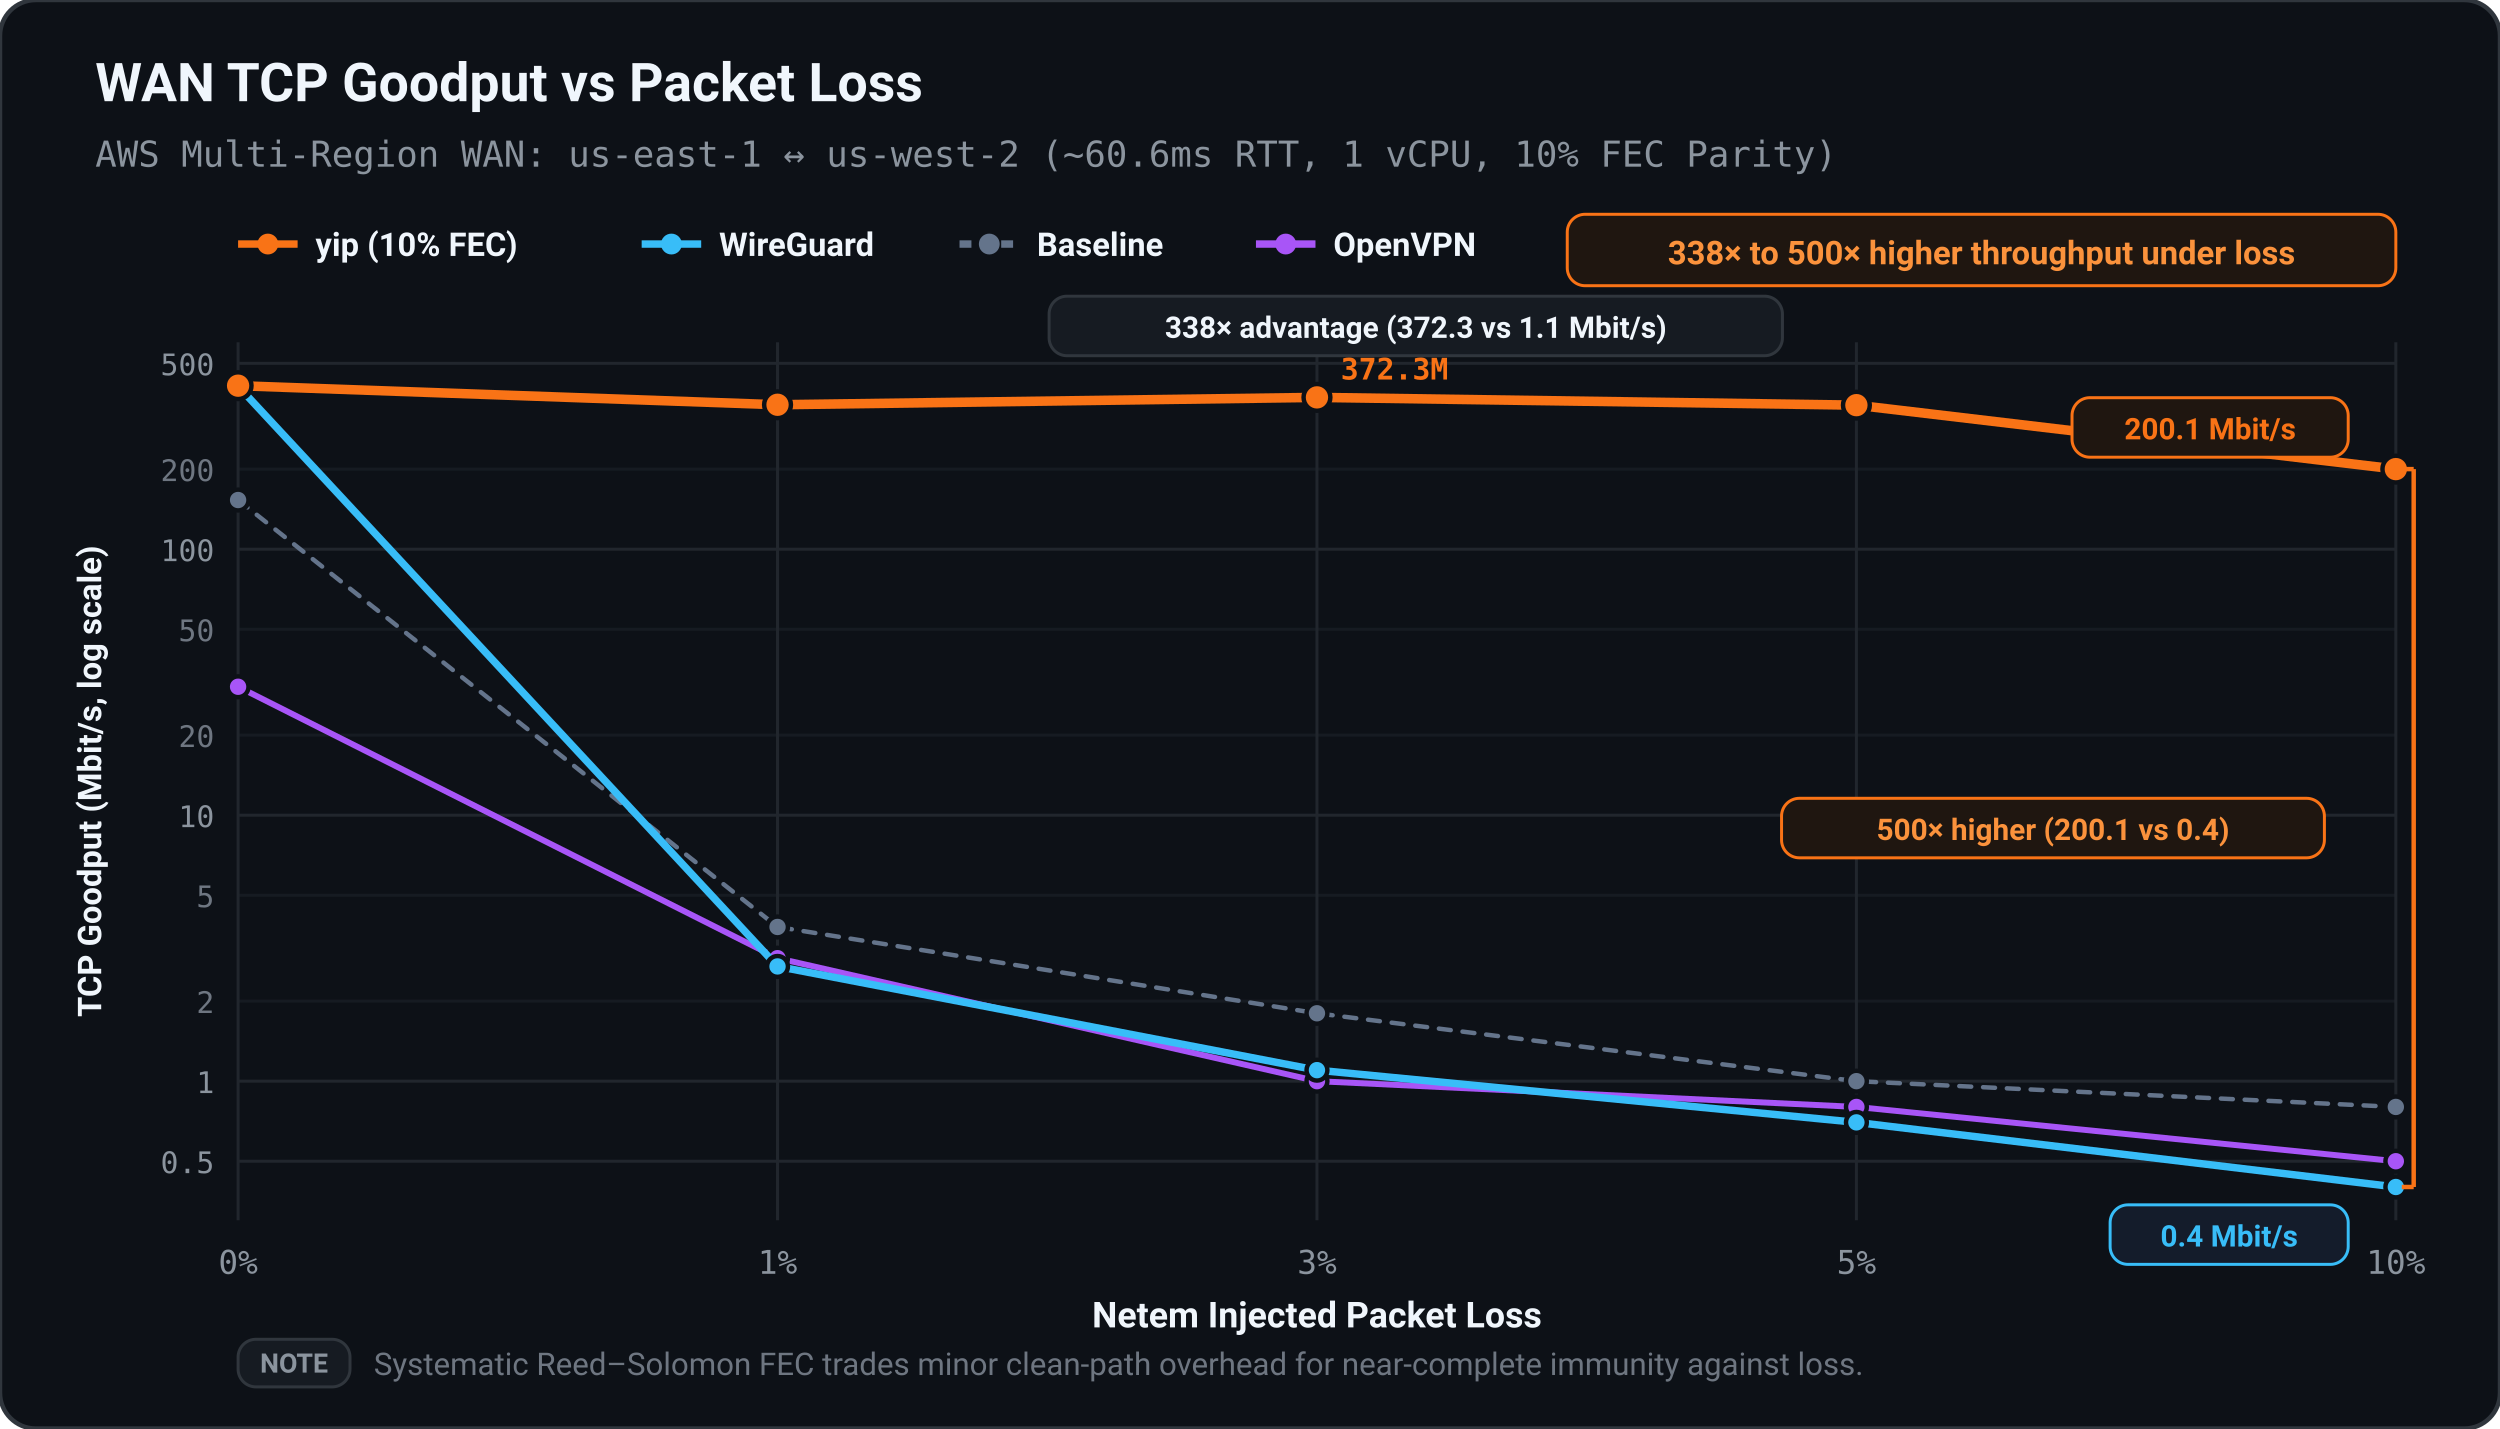
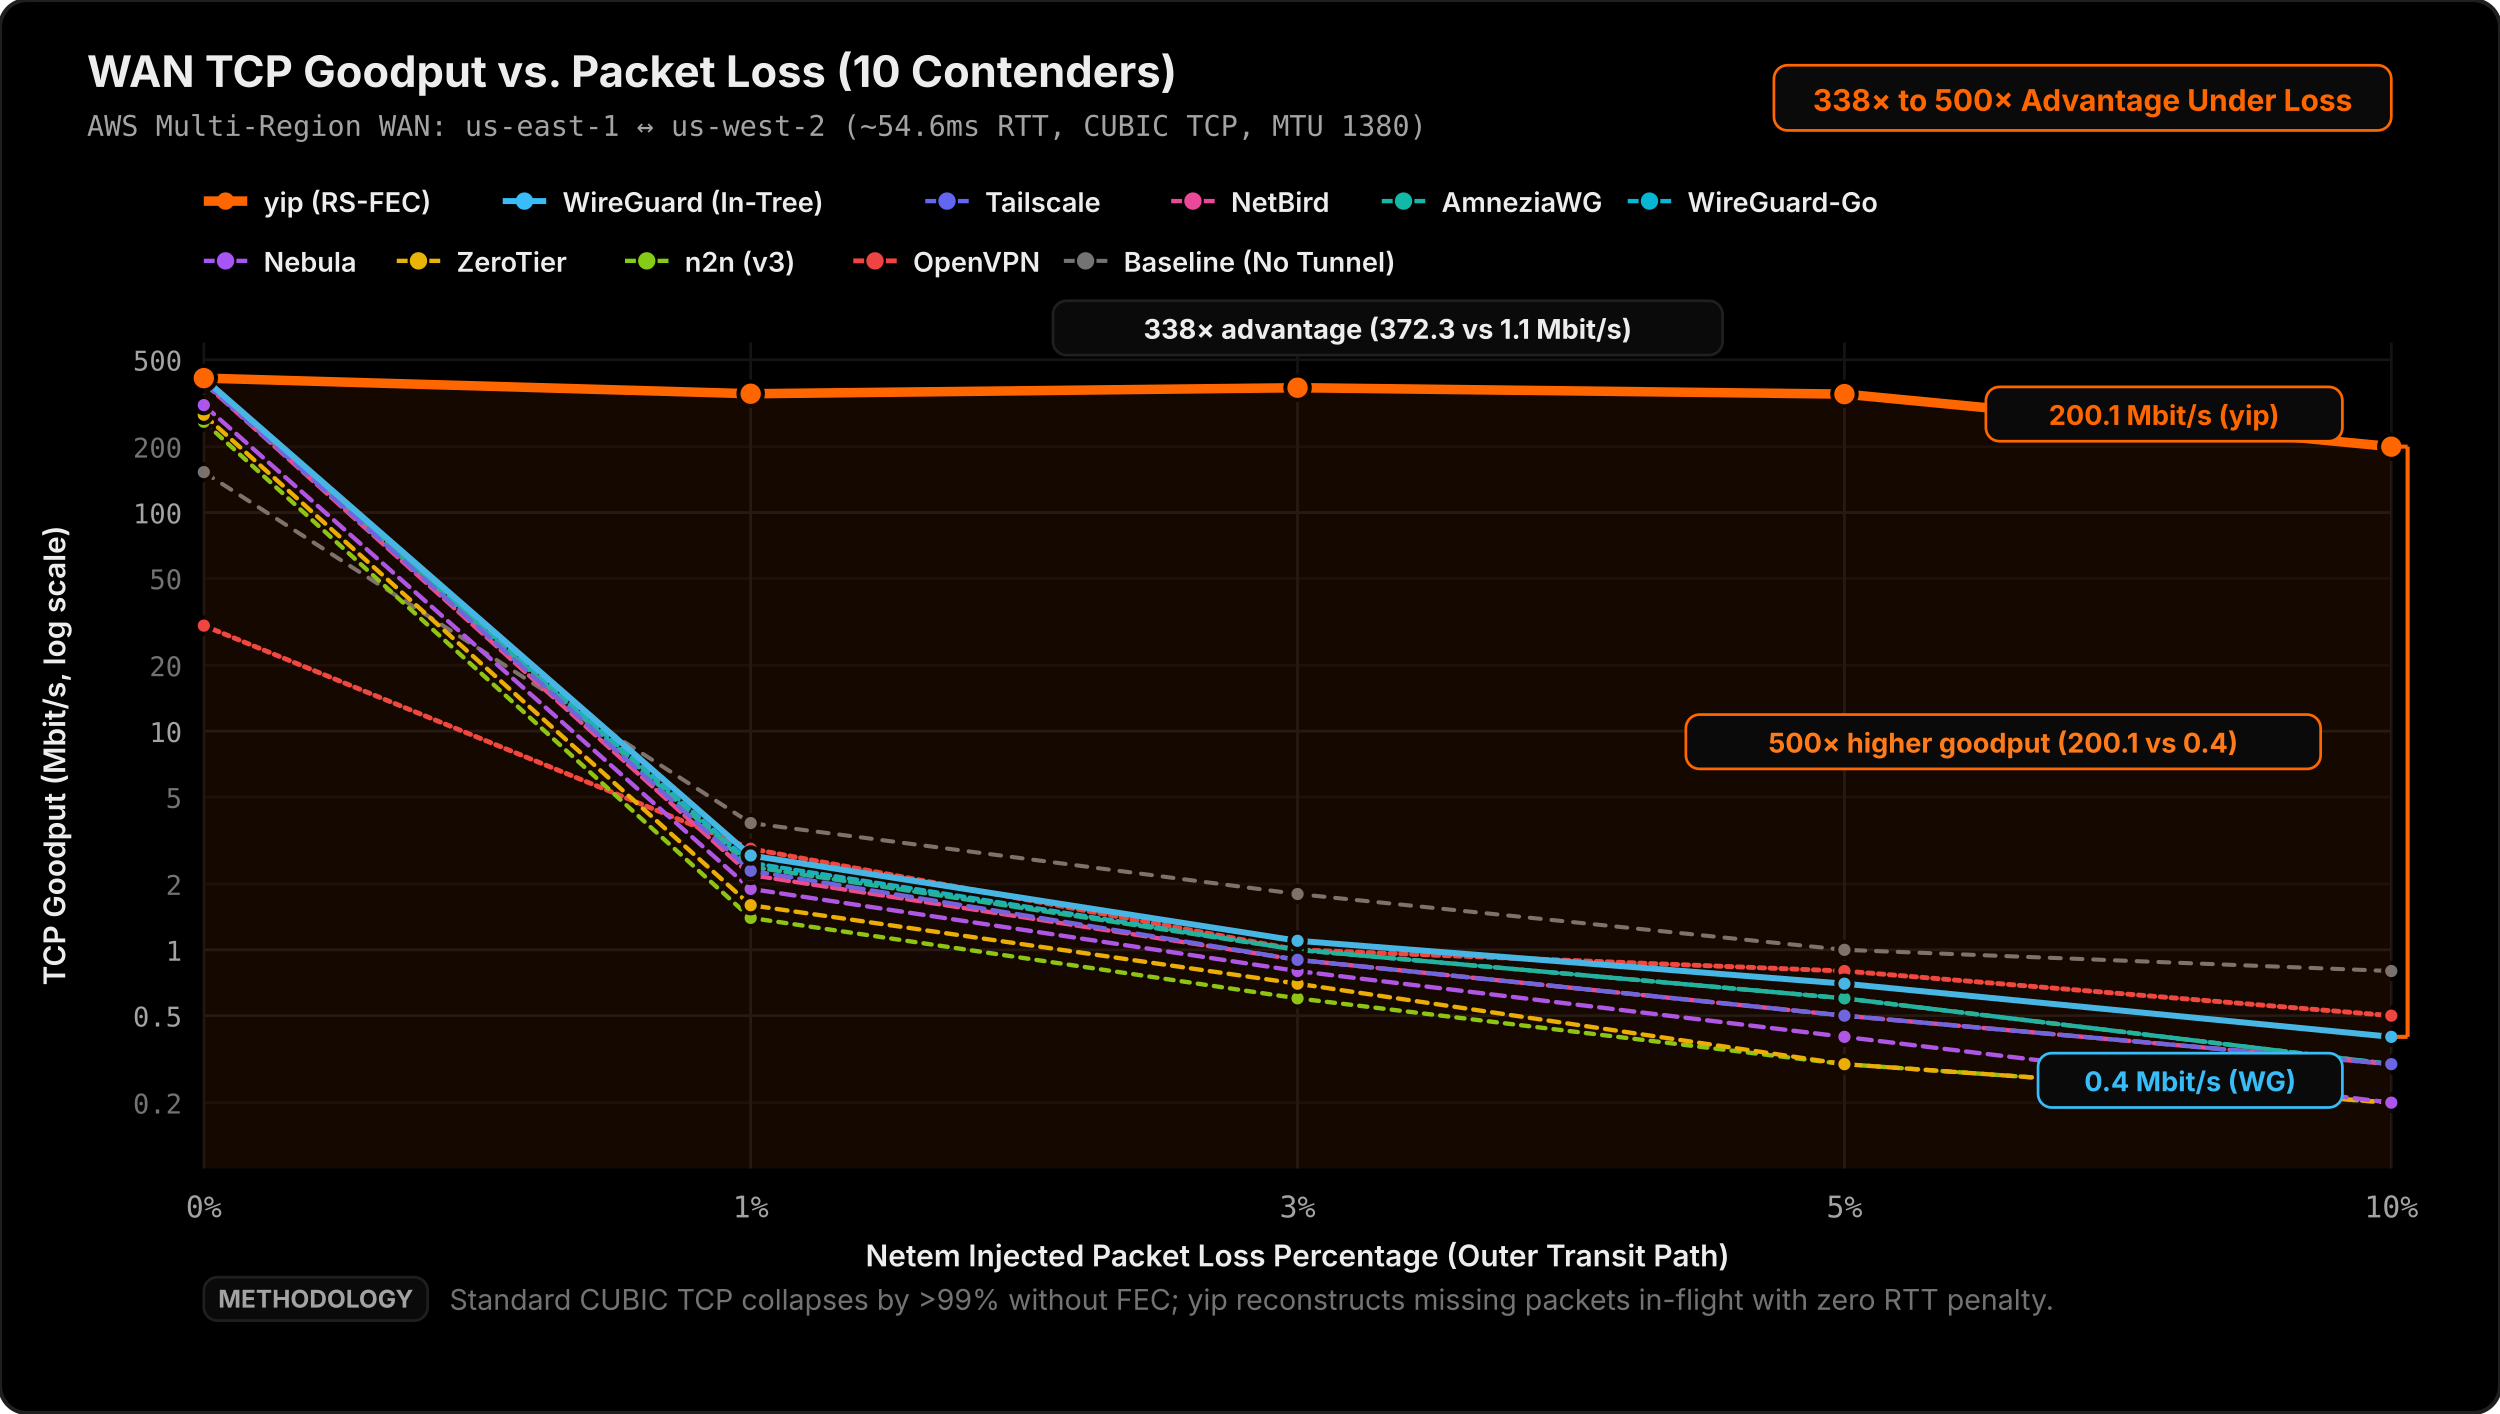
- <svg xmlns="http://www.w3.org/2000/svg" viewBox="0 0 840 480" width="100%" height="100%">
+ <svg xmlns="http://www.w3.org/2000/svg" viewBox="0 0 920 520" width="100%" height="100%">
  <defs>
    <style>
      text { text-rendering: geometricPrecision; }
    </style>
  </defs>
-   <rect width="100%" height="100%" rx="12" fill="#0d1117" stroke="#30363d" stroke-width="1.5" />
-   <text x="32.00" y="34.00" fill="#f0f6fc" font-size="18" font-family="ui-sans-serif, -apple-system, BlinkMacSystemFont, 'Segoe UI', Roboto, sans-serif" font-weight="bold" text-anchor="start">WAN TCP Goodput vs Packet Loss</text>
-   <text x="32.00" y="56.00" fill="#8b949e" font-size="12" font-family="ui-monospace, SFMono-Regular, Menlo, monospace" font-weight="normal" text-anchor="start">AWS Multi-Region WAN: us-east-1 ↔ us-west-2 (~60.6ms RTT, 1 vCPU, 10% FEC Parity)</text>
-   <line x1="80.00" y1="82.00" x2="100.00" y2="82.00" stroke="#f97316" stroke-width="2.50" />
-   <circle cx="90.00" cy="82.00" r="3.50" fill="#f97316" />
-   <text x="106.00" y="86.00" fill="#f0f6fc" font-size="11" font-family="ui-sans-serif, -apple-system, BlinkMacSystemFont, 'Segoe UI', Roboto, sans-serif" font-weight="600" text-anchor="start">yip (10% FEC)</text>
-   <line x1="215.60" y1="82.00" x2="235.60" y2="82.00" stroke="#38bdf8" stroke-width="2.50" />
-   <circle cx="225.60" cy="82.00" r="3.50" fill="#38bdf8" />
-   <text x="241.60" y="86.00" fill="#f0f6fc" font-size="11" font-family="ui-sans-serif, -apple-system, BlinkMacSystemFont, 'Segoe UI', Roboto, sans-serif" font-weight="600" text-anchor="start">WireGuard</text>
-   <line x1="322.40" y1="82.00" x2="342.40" y2="82.00" stroke="#64748b" stroke-width="2.50" stroke-dasharray="4,3" />
-   <circle cx="332.40" cy="82.00" r="3.50" fill="#64748b" />
-   <text x="348.40" y="86.00" fill="#f0f6fc" font-size="11" font-family="ui-sans-serif, -apple-system, BlinkMacSystemFont, 'Segoe UI', Roboto, sans-serif" font-weight="600" text-anchor="start">Baseline</text>
-   <line x1="422.00" y1="82.00" x2="442.00" y2="82.00" stroke="#a855f7" stroke-width="2.50" />
-   <circle cx="432.00" cy="82.00" r="3.50" fill="#a855f7" />
-   <text x="448.00" y="86.00" fill="#f0f6fc" font-size="11" font-family="ui-sans-serif, -apple-system, BlinkMacSystemFont, 'Segoe UI', Roboto, sans-serif" font-weight="600" text-anchor="start">OpenVPN</text>
-   <rect x="526.60" y="72.00" width="278.40" height="24.00" fill="#1f1610" rx="6.00" stroke="#f97316" stroke-width="1.00" />
-   <text x="665.80" y="88.80" fill="#fb923c" font-size="11" font-family="ui-sans-serif, -apple-system, BlinkMacSystemFont, 'Segoe UI', Roboto, sans-serif" font-weight="bold" text-anchor="middle">338× to 500× higher throughput under loss</text>
-   <line x1="80.00" y1="390.17" x2="805.00" y2="390.17" stroke="#21262d" stroke-width="1.00" />
-   <text x="72.00" y="394.17" fill="#8b949e" font-size="10" font-family="ui-monospace, SFMono-Regular, Menlo, monospace" font-weight="normal" text-anchor="end">0.5</text>
-   <line x1="80.00" y1="363.27" x2="805.00" y2="363.27" stroke="#21262d" stroke-width="1.00" />
-   <text x="72.00" y="367.27" fill="#8b949e" font-size="10" font-family="ui-monospace, SFMono-Regular, Menlo, monospace" font-weight="normal" text-anchor="end">1</text>
-   <line x1="80.00" y1="336.37" x2="805.00" y2="336.37" stroke="#161b22" stroke-width="1.00" />
-   <text x="72.00" y="340.37" fill="#6e7681" font-size="10" font-family="ui-monospace, SFMono-Regular, Menlo, monospace" font-weight="normal" text-anchor="end">2</text>
-   <line x1="80.00" y1="300.81" x2="805.00" y2="300.81" stroke="#161b22" stroke-width="1.00" />
-   <text x="72.00" y="304.81" fill="#6e7681" font-size="10" font-family="ui-monospace, SFMono-Regular, Menlo, monospace" font-weight="normal" text-anchor="end">5</text>
-   <line x1="80.00" y1="273.91" x2="805.00" y2="273.91" stroke="#21262d" stroke-width="1.00" />
-   <text x="72.00" y="277.91" fill="#8b949e" font-size="10" font-family="ui-monospace, SFMono-Regular, Menlo, monospace" font-weight="normal" text-anchor="end">10</text>
-   <line x1="80.00" y1="247.00" x2="805.00" y2="247.00" stroke="#161b22" stroke-width="1.00" />
-   <text x="72.00" y="251.00" fill="#6e7681" font-size="10" font-family="ui-monospace, SFMono-Regular, Menlo, monospace" font-weight="normal" text-anchor="end">20</text>
-   <line x1="80.00" y1="211.44" x2="805.00" y2="211.44" stroke="#161b22" stroke-width="1.00" />
-   <text x="72.00" y="215.44" fill="#6e7681" font-size="10" font-family="ui-monospace, SFMono-Regular, Menlo, monospace" font-weight="normal" text-anchor="end">50</text>
-   <line x1="80.00" y1="184.54" x2="805.00" y2="184.54" stroke="#21262d" stroke-width="1.00" />
-   <text x="72.00" y="188.54" fill="#8b949e" font-size="10" font-family="ui-monospace, SFMono-Regular, Menlo, monospace" font-weight="normal" text-anchor="end">100</text>
-   <line x1="80.00" y1="157.64" x2="805.00" y2="157.64" stroke="#161b22" stroke-width="1.00" />
-   <text x="72.00" y="161.64" fill="#6e7681" font-size="10" font-family="ui-monospace, SFMono-Regular, Menlo, monospace" font-weight="normal" text-anchor="end">200</text>
-   <line x1="80.00" y1="122.08" x2="805.00" y2="122.08" stroke="#21262d" stroke-width="1.00" />
-   <text x="72.00" y="126.08" fill="#8b949e" font-size="10" font-family="ui-monospace, SFMono-Regular, Menlo, monospace" font-weight="normal" text-anchor="end">500</text>
-   <line x1="80.00" y1="115.00" x2="80.00" y2="410.00" stroke="#21262d" stroke-width="1.00" />
-   <text x="80.00" y="428.00" fill="#8b949e" font-size="11" font-family="ui-monospace, SFMono-Regular, Menlo, monospace" font-weight="normal" text-anchor="middle">0%</text>
-   <line x1="261.25" y1="115.00" x2="261.25" y2="410.00" stroke="#21262d" stroke-width="1.00" />
-   <text x="261.25" y="428.00" fill="#8b949e" font-size="11" font-family="ui-monospace, SFMono-Regular, Menlo, monospace" font-weight="normal" text-anchor="middle">1%</text>
-   <line x1="442.50" y1="115.00" x2="442.50" y2="410.00" stroke="#21262d" stroke-width="1.00" />
-   <text x="442.50" y="428.00" fill="#8b949e" font-size="11" font-family="ui-monospace, SFMono-Regular, Menlo, monospace" font-weight="normal" text-anchor="middle">3%</text>
-   <line x1="623.75" y1="115.00" x2="623.75" y2="410.00" stroke="#21262d" stroke-width="1.00" />
-   <text x="623.75" y="428.00" fill="#8b949e" font-size="11" font-family="ui-monospace, SFMono-Regular, Menlo, monospace" font-weight="normal" text-anchor="middle">5%</text>
-   <line x1="805.00" y1="115.00" x2="805.00" y2="410.00" stroke="#21262d" stroke-width="1.00" />
-   <text x="805.00" y="428.00" fill="#8b949e" font-size="11" font-family="ui-monospace, SFMono-Regular, Menlo, monospace" font-weight="normal" text-anchor="middle">10%</text>
-   <text x="442.50" y="446.00" fill="#f0f6fc" font-size="12" font-family="ui-sans-serif, -apple-system, BlinkMacSystemFont, 'Segoe UI', Roboto, sans-serif" font-weight="600" text-anchor="middle">Netem Injected Packet Loss</text>
-   <text x="34.00" y="262.50" fill="#f0f6fc" font-size="11" font-family="ui-sans-serif, -apple-system, BlinkMacSystemFont, 'Segoe UI', Roboto, sans-serif" font-weight="600" text-anchor="middle" transform="rotate(-90 34.00 262.50)">TCP Goodput (Mbit/s, log scale)</text>
-   <polyline points="80.00,168.01 261.25,311.46 442.50,340.46 623.75,363.27 805.00,371.93" fill="none" stroke="#64748b" stroke-width="1.50" stroke-linecap="round" stroke-linejoin="round" stroke-dasharray="4,4" />
-   <circle cx="80.00" cy="168.01" r="3.50" fill="#64748b" stroke="#0d1117" stroke-width="1.50" />
-   <circle cx="261.25" cy="311.46" r="3.50" fill="#64748b" stroke="#0d1117" stroke-width="1.50" />
-   <circle cx="442.50" cy="340.46" r="3.50" fill="#64748b" stroke="#0d1117" stroke-width="1.50" />
-   <circle cx="623.75" cy="363.27" r="3.50" fill="#64748b" stroke="#0d1117" stroke-width="1.50" />
-   <circle cx="805.00" cy="371.93" r="3.50" fill="#64748b" stroke="#0d1117" stroke-width="1.50" />
-   <polyline points="80.00,230.75 261.25,321.95 442.50,363.27 623.75,371.93 805.00,390.17" fill="none" stroke="#a855f7" stroke-width="2.00" stroke-linecap="round" stroke-linejoin="round" />
-   <circle cx="80.00" cy="230.75" r="3.50" fill="#a855f7" stroke="#0d1117" stroke-width="1.50" />
-   <circle cx="261.25" cy="321.95" r="3.50" fill="#a855f7" stroke="#0d1117" stroke-width="1.50" />
-   <circle cx="442.50" cy="363.27" r="3.50" fill="#a855f7" stroke="#0d1117" stroke-width="1.50" />
-   <circle cx="623.75" cy="371.93" r="3.50" fill="#a855f7" stroke="#0d1117" stroke-width="1.50" />
-   <circle cx="805.00" cy="390.17" r="3.50" fill="#a855f7" stroke="#0d1117" stroke-width="1.50" />
-   <polyline points="80.00,129.73 261.25,324.72 442.50,359.57 623.75,377.12 805.00,398.83" fill="none" stroke="#38bdf8" stroke-width="2.50" stroke-linecap="round" stroke-linejoin="round" />
-   <circle cx="80.00" cy="129.73" r="3.50" fill="#38bdf8" stroke="#0d1117" stroke-width="1.50" />
-   <circle cx="261.25" cy="324.72" r="3.50" fill="#38bdf8" stroke="#0d1117" stroke-width="1.50" />
-   <circle cx="442.50" cy="359.57" r="3.50" fill="#38bdf8" stroke="#0d1117" stroke-width="1.50" />
-   <circle cx="623.75" cy="377.12" r="3.50" fill="#38bdf8" stroke="#0d1117" stroke-width="1.50" />
-   <circle cx="805.00" cy="398.83" r="3.50" fill="#38bdf8" stroke="#0d1117" stroke-width="1.50" />
-   <polyline points="80.00,129.59 261.25,136.00 442.50,133.52 623.75,136.13 805.00,157.62" fill="none" stroke="#f97316" stroke-width="3.20" stroke-linecap="round" stroke-linejoin="round" />
-   <circle cx="80.00" cy="129.59" r="4.50" fill="#f97316" stroke="#0d1117" stroke-width="1.50" />
-   <circle cx="261.25" cy="136.00" r="4.50" fill="#f97316" stroke="#0d1117" stroke-width="1.50" />
-   <circle cx="442.50" cy="133.52" r="4.50" fill="#f97316" stroke="#0d1117" stroke-width="1.50" />
-   <circle cx="623.75" cy="136.13" r="4.50" fill="#f97316" stroke="#0d1117" stroke-width="1.50" />
-   <circle cx="805.00" cy="157.62" r="4.50" fill="#f97316" stroke="#0d1117" stroke-width="1.50" />
-   <text x="450.50" y="127.52" fill="#f97316" font-size="10" font-family="ui-monospace, SFMono-Regular, Menlo, monospace" font-weight="bold" text-anchor="start">372.3M</text>
-   <rect x="352.50" y="99.52" width="246.40" height="20.00" fill="#161b22" rx="6.00" stroke="#30363d" stroke-width="1.00" />
-   <text x="475.70" y="113.52" fill="#f0f6fc" font-size="10" font-family="ui-sans-serif, -apple-system, BlinkMacSystemFont, 'Segoe UI', Roboto, sans-serif" font-weight="bold" text-anchor="middle">338× advantage (372.3 vs 1.1 Mbit/s)</text>
-   <rect x="696.20" y="133.62" width="92.80" height="20.00" fill="#1f1610" rx="6.00" stroke="#f97316" stroke-width="1.00" />
-   <text x="742.60" y="147.62" fill="#f97316" font-size="10" font-family="ui-sans-serif, -apple-system, BlinkMacSystemFont, 'Segoe UI', Roboto, sans-serif" font-weight="bold" text-anchor="middle">200.1 Mbit/s</text>
-   <rect x="709.00" y="404.83" width="80.00" height="20.00" fill="#141c2b" rx="6.00" stroke="#38bdf8" stroke-width="1.00" />
-   <text x="749.00" y="418.83" fill="#38bdf8" font-size="10" font-family="ui-sans-serif, -apple-system, BlinkMacSystemFont, 'Segoe UI', Roboto, sans-serif" font-weight="bold" text-anchor="middle">0.4 Mbit/s</text>
-   <line x1="811.00" y1="157.62" x2="811.00" y2="398.83" stroke="#f97316" stroke-width="1.50" />
-   <line x1="807.00" y1="157.62" x2="811.00" y2="157.62" stroke="#f97316" stroke-width="1.50" />
-   <line x1="807.00" y1="398.83" x2="811.00" y2="398.83" stroke="#f97316" stroke-width="1.50" />
-   <rect x="598.60" y="268.23" width="182.40" height="20.00" fill="#1f1610" rx="6.00" stroke="#f97316" stroke-width="1.00" />
-   <text x="689.80" y="282.23" fill="#fb923c" font-size="10" font-family="ui-sans-serif, -apple-system, BlinkMacSystemFont, 'Segoe UI', Roboto, sans-serif" font-weight="bold" text-anchor="middle">500× higher (200.1 vs 0.4)</text>
-   <rect x="80.00" y="450.00" width="37.60" height="16.00" fill="#161b22" rx="6.00" stroke="#30363d" stroke-width="1.00" />
-   <text x="98.80" y="461.20" fill="#8b949e" font-size="9" font-family="ui-sans-serif, -apple-system, BlinkMacSystemFont, 'Segoe UI', Roboto, sans-serif" font-weight="bold" text-anchor="middle">NOTE</text>
-   <text x="125.60" y="462.00" fill="#6e7681" font-size="10.5" font-family="ui-sans-serif, -apple-system, BlinkMacSystemFont, 'Segoe UI', Roboto, sans-serif" font-weight="normal" text-anchor="start">Systematic Reed–Solomon FEC trades minor clean-path overhead for near-complete immunity against loss.</text>
+   <rect width="100%" height="100%" rx="10" fill="#000000" stroke="#1f1f1f" stroke-width="1.5" />
+   <text x="32.00" y="32.00" fill="#ededed" font-size="16" font-family="'Inter', -apple-system, BlinkMacSystemFont, 'Segoe UI', Roboto, sans-serif" font-weight="bold" text-anchor="start">WAN TCP Goodput vs. Packet Loss (10 Contenders)</text>
+   <text x="32.00" y="50.00" fill="#a3a3a3" font-size="10.5" font-family="'JetBrains Mono', ui-monospace, SFMono-Regular, Menlo, Monaco, Consolas, monospace" font-weight="normal" text-anchor="start">AWS Multi-Region WAN: us-east-1 ↔ us-west-2 (~54.6ms RTT, CUBIC TCP, MTU 1380)</text>
+   <rect x="652.80" y="24.00" width="227.20" height="24.00" fill="#0a0a0a" rx="5.00" stroke="#ff6600" stroke-width="1.00" />
+   <text x="766.40" y="40.80" fill="#ff6600" font-size="11" font-family="'Inter', -apple-system, BlinkMacSystemFont, 'Segoe UI', Roboto, sans-serif" font-weight="bold" text-anchor="middle">338× to 500× Advantage Under Loss</text>
+   <line x1="75.00" y1="74.00" x2="91.00" y2="74.00" stroke="#ff6600" stroke-width="3.50" />
+   <circle cx="83.00" cy="74.00" r="3.20" fill="#ff6600" />
+   <text x="97.00" y="78.00" fill="#ededed" font-size="10" font-family="'Inter', -apple-system, BlinkMacSystemFont, 'Segoe UI', Roboto, sans-serif" font-weight="600" text-anchor="start">yip (RS-FEC)</text>
+   <line x1="185.00" y1="74.00" x2="201.00" y2="74.00" stroke="#38bdf8" stroke-width="2.20" />
+   <circle cx="193.00" cy="74.00" r="3.20" fill="#38bdf8" />
+   <text x="207.00" y="78.00" fill="#ededed" font-size="10" font-family="'Inter', -apple-system, BlinkMacSystemFont, 'Segoe UI', Roboto, sans-serif" font-weight="600" text-anchor="start">WireGuard (In-Tree)</text>
+   <line x1="340.50" y1="74.00" x2="356.50" y2="74.00" stroke="#6366f1" stroke-width="1.60" stroke-dasharray="4,2" />
+   <circle cx="348.50" cy="74.00" r="3.20" fill="#6366f1" />
+   <text x="362.50" y="78.00" fill="#ededed" font-size="10" font-family="'Inter', -apple-system, BlinkMacSystemFont, 'Segoe UI', Roboto, sans-serif" font-weight="600" text-anchor="start">Tailscale</text>
+   <line x1="431.00" y1="74.00" x2="447.00" y2="74.00" stroke="#ec4899" stroke-width="1.60" stroke-dasharray="4,2" />
+   <circle cx="439.00" cy="74.00" r="3.20" fill="#ec4899" />
+   <text x="453.00" y="78.00" fill="#ededed" font-size="10" font-family="'Inter', -apple-system, BlinkMacSystemFont, 'Segoe UI', Roboto, sans-serif" font-weight="600" text-anchor="start">NetBird</text>
+   <line x1="508.50" y1="74.00" x2="524.50" y2="74.00" stroke="#14b8a6" stroke-width="1.60" stroke-dasharray="4,2" />
+   <circle cx="516.50" cy="74.00" r="3.20" fill="#14b8a6" />
+   <text x="530.50" y="78.00" fill="#ededed" font-size="10" font-family="'Inter', -apple-system, BlinkMacSystemFont, 'Segoe UI', Roboto, sans-serif" font-weight="600" text-anchor="start">AmneziaWG</text>
+   <line x1="599.00" y1="74.00" x2="615.00" y2="74.00" stroke="#06b6d4" stroke-width="1.60" stroke-dasharray="4,2" />
+   <circle cx="607.00" cy="74.00" r="3.20" fill="#06b6d4" />
+   <text x="621.00" y="78.00" fill="#ededed" font-size="10" font-family="'Inter', -apple-system, BlinkMacSystemFont, 'Segoe UI', Roboto, sans-serif" font-weight="600" text-anchor="start">WireGuard-Go</text>
+   <line x1="75.00" y1="96.00" x2="91.00" y2="96.00" stroke="#a855f7" stroke-width="1.60" stroke-dasharray="4,2" />
+   <circle cx="83.00" cy="96.00" r="3.20" fill="#a855f7" />
+   <text x="97.00" y="100.00" fill="#ededed" font-size="10" font-family="'Inter', -apple-system, BlinkMacSystemFont, 'Segoe UI', Roboto, sans-serif" font-weight="600" text-anchor="start">Nebula</text>
+   <line x1="146.00" y1="96.00" x2="162.00" y2="96.00" stroke="#eab308" stroke-width="1.60" stroke-dasharray="4,2" />
+   <circle cx="154.00" cy="96.00" r="3.20" fill="#eab308" />
+   <text x="168.00" y="100.00" fill="#ededed" font-size="10" font-family="'Inter', -apple-system, BlinkMacSystemFont, 'Segoe UI', Roboto, sans-serif" font-weight="600" text-anchor="start">ZeroTier</text>
+   <line x1="230.00" y1="96.00" x2="246.00" y2="96.00" stroke="#84cc16" stroke-width="1.60" stroke-dasharray="4,2" />
+   <circle cx="238.00" cy="96.00" r="3.20" fill="#84cc16" />
+   <text x="252.00" y="100.00" fill="#ededed" font-size="10" font-family="'Inter', -apple-system, BlinkMacSystemFont, 'Segoe UI', Roboto, sans-serif" font-weight="600" text-anchor="start">n2n (v3)</text>
+   <line x1="314.00" y1="96.00" x2="330.00" y2="96.00" stroke="#ef4444" stroke-width="1.80" stroke-dasharray="4,2" />
+   <circle cx="322.00" cy="96.00" r="3.20" fill="#ef4444" />
+   <text x="336.00" y="100.00" fill="#ededed" font-size="10" font-family="'Inter', -apple-system, BlinkMacSystemFont, 'Segoe UI', Roboto, sans-serif" font-weight="600" text-anchor="start">OpenVPN</text>
+   <line x1="391.50" y1="96.00" x2="407.50" y2="96.00" stroke="#737373" stroke-width="1.50" stroke-dasharray="4,2" />
+   <circle cx="399.50" cy="96.00" r="3.20" fill="#737373" />
+   <text x="413.50" y="100.00" fill="#ededed" font-size="10" font-family="'Inter', -apple-system, BlinkMacSystemFont, 'Segoe UI', Roboto, sans-serif" font-weight="600" text-anchor="start">Baseline (No Tunnel)</text>
+   <line x1="75.00" y1="405.78" x2="880.00" y2="405.78" stroke="#0a0a0a" stroke-width="1.00" />
+   <text x="67.00" y="409.78" fill="#737373" font-size="10" font-family="'JetBrains Mono', ui-monospace, SFMono-Regular, Menlo, Monaco, Consolas, monospace" font-weight="normal" text-anchor="end">0.2</text>
+   <line x1="75.00" y1="373.76" x2="880.00" y2="373.76" stroke="#141414" stroke-width="1.00" />
+   <text x="67.00" y="377.76" fill="#a3a3a3" font-size="10" font-family="'JetBrains Mono', ui-monospace, SFMono-Regular, Menlo, Monaco, Consolas, monospace" font-weight="normal" text-anchor="end">0.5</text>
+   <line x1="75.00" y1="349.54" x2="880.00" y2="349.54" stroke="#141414" stroke-width="1.00" />
+   <text x="67.00" y="353.54" fill="#a3a3a3" font-size="10" font-family="'JetBrains Mono', ui-monospace, SFMono-Regular, Menlo, Monaco, Consolas, monospace" font-weight="normal" text-anchor="end">1</text>
+   <line x1="75.00" y1="325.32" x2="880.00" y2="325.32" stroke="#0a0a0a" stroke-width="1.00" />
+   <text x="67.00" y="329.32" fill="#737373" font-size="10" font-family="'JetBrains Mono', ui-monospace, SFMono-Regular, Menlo, Monaco, Consolas, monospace" font-weight="normal" text-anchor="end">2</text>
+   <line x1="75.00" y1="293.30" x2="880.00" y2="293.30" stroke="#0a0a0a" stroke-width="1.00" />
+   <text x="67.00" y="297.30" fill="#737373" font-size="10" font-family="'JetBrains Mono', ui-monospace, SFMono-Regular, Menlo, Monaco, Consolas, monospace" font-weight="normal" text-anchor="end">5</text>
+   <line x1="75.00" y1="269.07" x2="880.00" y2="269.07" stroke="#141414" stroke-width="1.00" />
+   <text x="67.00" y="273.07" fill="#a3a3a3" font-size="10" font-family="'JetBrains Mono', ui-monospace, SFMono-Regular, Menlo, Monaco, Consolas, monospace" font-weight="normal" text-anchor="end">10</text>
+   <line x1="75.00" y1="244.85" x2="880.00" y2="244.85" stroke="#0a0a0a" stroke-width="1.00" />
+   <text x="67.00" y="248.85" fill="#737373" font-size="10" font-family="'JetBrains Mono', ui-monospace, SFMono-Regular, Menlo, Monaco, Consolas, monospace" font-weight="normal" text-anchor="end">20</text>
+   <line x1="75.00" y1="212.83" x2="880.00" y2="212.83" stroke="#0a0a0a" stroke-width="1.00" />
+   <text x="67.00" y="216.83" fill="#737373" font-size="10" font-family="'JetBrains Mono', ui-monospace, SFMono-Regular, Menlo, Monaco, Consolas, monospace" font-weight="normal" text-anchor="end">50</text>
+   <line x1="75.00" y1="188.61" x2="880.00" y2="188.61" stroke="#141414" stroke-width="1.00" />
+   <text x="67.00" y="192.61" fill="#a3a3a3" font-size="10" font-family="'JetBrains Mono', ui-monospace, SFMono-Regular, Menlo, Monaco, Consolas, monospace" font-weight="normal" text-anchor="end">100</text>
+   <line x1="75.00" y1="164.39" x2="880.00" y2="164.39" stroke="#0a0a0a" stroke-width="1.00" />
+   <text x="67.00" y="168.39" fill="#737373" font-size="10" font-family="'JetBrains Mono', ui-monospace, SFMono-Regular, Menlo, Monaco, Consolas, monospace" font-weight="normal" text-anchor="end">200</text>
+   <line x1="75.00" y1="132.37" x2="880.00" y2="132.37" stroke="#141414" stroke-width="1.00" />
+   <text x="67.00" y="136.37" fill="#a3a3a3" font-size="10" font-family="'JetBrains Mono', ui-monospace, SFMono-Regular, Menlo, Monaco, Consolas, monospace" font-weight="normal" text-anchor="end">500</text>
+   <line x1="75.00" y1="126.00" x2="75.00" y2="430.00" stroke="#141414" stroke-width="1.00" />
+   <text x="75.00" y="448.00" fill="#a3a3a3" font-size="11" font-family="'JetBrains Mono', ui-monospace, SFMono-Regular, Menlo, Monaco, Consolas, monospace" font-weight="normal" text-anchor="middle">0%</text>
+   <line x1="276.25" y1="126.00" x2="276.25" y2="430.00" stroke="#141414" stroke-width="1.00" />
+   <text x="276.25" y="448.00" fill="#a3a3a3" font-size="11" font-family="'JetBrains Mono', ui-monospace, SFMono-Regular, Menlo, Monaco, Consolas, monospace" font-weight="normal" text-anchor="middle">1%</text>
+   <line x1="477.50" y1="126.00" x2="477.50" y2="430.00" stroke="#141414" stroke-width="1.00" />
+   <text x="477.50" y="448.00" fill="#a3a3a3" font-size="11" font-family="'JetBrains Mono', ui-monospace, SFMono-Regular, Menlo, Monaco, Consolas, monospace" font-weight="normal" text-anchor="middle">3%</text>
+   <line x1="678.75" y1="126.00" x2="678.75" y2="430.00" stroke="#141414" stroke-width="1.00" />
+   <text x="678.75" y="448.00" fill="#a3a3a3" font-size="11" font-family="'JetBrains Mono', ui-monospace, SFMono-Regular, Menlo, Monaco, Consolas, monospace" font-weight="normal" text-anchor="middle">5%</text>
+   <line x1="880.00" y1="126.00" x2="880.00" y2="430.00" stroke="#141414" stroke-width="1.00" />
+   <text x="880.00" y="448.00" fill="#a3a3a3" font-size="11" font-family="'JetBrains Mono', ui-monospace, SFMono-Regular, Menlo, Monaco, Consolas, monospace" font-weight="normal" text-anchor="middle">10%</text>
+   <text x="477.50" y="466.00" fill="#ededed" font-size="11" font-family="'Inter', -apple-system, BlinkMacSystemFont, 'Segoe UI', Roboto, sans-serif" font-weight="600" text-anchor="middle">Netem Injected Packet Loss Percentage (Outer Transit Path)</text>
+   <text x="24.00" y="278.00" fill="#ededed" font-size="11" font-family="'Inter', -apple-system, BlinkMacSystemFont, 'Segoe UI', Roboto, sans-serif" font-weight="600" text-anchor="middle" transform="rotate(-90 24.00 278.00)">TCP Goodput (Mbit/s, log scale)</text>
+   <polyline points="75.00,173.73 276.25,302.89 477.50,329.00 678.75,349.54 880.00,357.34" fill="none" stroke="#737373" stroke-width="1.50" stroke-linecap="round" stroke-linejoin="round" stroke-dasharray="4,4" />
+   <circle cx="75.00" cy="173.73" r="3.00" fill="#737373" stroke="#000000" stroke-width="1.50" />
+   <circle cx="276.25" cy="302.89" r="3.00" fill="#737373" stroke="#000000" stroke-width="1.50" />
+   <circle cx="477.50" cy="329.00" r="3.00" fill="#737373" stroke="#000000" stroke-width="1.50" />
+   <circle cx="678.75" cy="349.54" r="3.00" fill="#737373" stroke="#000000" stroke-width="1.50" />
+   <circle cx="880.00" cy="357.34" r="3.00" fill="#737373" stroke="#000000" stroke-width="1.50" />
+   <polyline points="75.00,230.22 276.25,312.33 477.50,349.54 678.75,357.34 880.00,373.76" fill="none" stroke="#ef4444" stroke-width="1.80" stroke-linecap="round" stroke-linejoin="round" stroke-dasharray="2,2" />
+   <circle cx="75.00" cy="230.22" r="3.00" fill="#ef4444" stroke="#000000" stroke-width="1.50" />
+   <circle cx="276.25" cy="312.33" r="3.00" fill="#ef4444" stroke="#000000" stroke-width="1.50" />
+   <circle cx="477.50" cy="349.54" r="3.00" fill="#ef4444" stroke="#000000" stroke-width="1.50" />
+   <circle cx="678.75" cy="357.34" r="3.00" fill="#ef4444" stroke="#000000" stroke-width="1.50" />
+   <circle cx="880.00" cy="373.76" r="3.00" fill="#ef4444" stroke="#000000" stroke-width="1.50" />
+   <polyline points="75.00,155.22 276.25,337.78 477.50,367.39 678.75,391.61 880.00,405.78" fill="none" stroke="#84cc16" stroke-width="1.60" stroke-linecap="round" stroke-linejoin="round" stroke-dasharray="3,3" />
+   <circle cx="75.00" cy="155.22" r="3.00" fill="#84cc16" stroke="#000000" stroke-width="1.50" />
+   <circle cx="276.25" cy="337.78" r="3.00" fill="#84cc16" stroke="#000000" stroke-width="1.50" />
+   <circle cx="477.50" cy="367.39" r="3.00" fill="#84cc16" stroke="#000000" stroke-width="1.50" />
+   <circle cx="678.75" cy="391.61" r="3.00" fill="#84cc16" stroke="#000000" stroke-width="1.50" />
+   <circle cx="880.00" cy="405.78" r="3.00" fill="#84cc16" stroke="#000000" stroke-width="1.50" />
+   <polyline points="75.00,152.63 276.25,333.11 477.50,362.00 678.75,391.61 880.00,405.78" fill="none" stroke="#eab308" stroke-width="1.60" stroke-linecap="round" stroke-linejoin="round" stroke-dasharray="4,3" />
+   <circle cx="75.00" cy="152.63" r="3.00" fill="#eab308" stroke="#000000" stroke-width="1.50" />
+   <circle cx="276.25" cy="333.11" r="3.00" fill="#eab308" stroke="#000000" stroke-width="1.50" />
+   <circle cx="477.50" cy="362.00" r="3.00" fill="#eab308" stroke="#000000" stroke-width="1.50" />
+   <circle cx="678.75" cy="391.61" r="3.00" fill="#eab308" stroke="#000000" stroke-width="1.50" />
+   <circle cx="880.00" cy="405.78" r="3.00" fill="#eab308" stroke="#000000" stroke-width="1.50" />
+   <polyline points="75.00,149.08 276.25,327.11 477.50,357.34 678.75,381.56 880.00,405.78" fill="none" stroke="#a855f7" stroke-width="1.60" stroke-linecap="round" stroke-linejoin="round" stroke-dasharray="5,3" />
+   <circle cx="75.00" cy="149.08" r="3.00" fill="#a855f7" stroke="#000000" stroke-width="1.50" />
+   <circle cx="276.25" cy="327.11" r="3.00" fill="#a855f7" stroke="#000000" stroke-width="1.50" />
+   <circle cx="477.50" cy="357.34" r="3.00" fill="#a855f7" stroke="#000000" stroke-width="1.50" />
+   <circle cx="678.75" cy="381.56" r="3.00" fill="#a855f7" stroke="#000000" stroke-width="1.50" />
+   <circle cx="880.00" cy="405.78" r="3.00" fill="#a855f7" stroke="#000000" stroke-width="1.50" />
+   <polyline points="75.00,139.99 276.25,317.52 477.50,349.54 678.75,367.39 880.00,391.61" fill="none" stroke="#06b6d4" stroke-width="1.60" stroke-linecap="round" stroke-linejoin="round" stroke-dasharray="3,2" />
+   <circle cx="75.00" cy="139.99" r="3.00" fill="#06b6d4" stroke="#000000" stroke-width="1.50" />
+   <circle cx="276.25" cy="317.52" r="3.00" fill="#06b6d4" stroke="#000000" stroke-width="1.50" />
+   <circle cx="477.50" cy="349.54" r="3.00" fill="#06b6d4" stroke="#000000" stroke-width="1.50" />
+   <circle cx="678.75" cy="367.39" r="3.00" fill="#06b6d4" stroke="#000000" stroke-width="1.50" />
+   <circle cx="880.00" cy="391.61" r="3.00" fill="#06b6d4" stroke="#000000" stroke-width="1.50" />
+   <polyline points="75.00,140.31 276.25,318.94 477.50,349.54 678.75,367.39 880.00,391.61" fill="none" stroke="#14b8a6" stroke-width="1.60" stroke-linecap="round" stroke-linejoin="round" stroke-dasharray="4,2" />
+   <circle cx="75.00" cy="140.31" r="3.00" fill="#14b8a6" stroke="#000000" stroke-width="1.50" />
+   <circle cx="276.25" cy="318.94" r="3.00" fill="#14b8a6" stroke="#000000" stroke-width="1.50" />
+   <circle cx="477.50" cy="349.54" r="3.00" fill="#14b8a6" stroke="#000000" stroke-width="1.50" />
+   <circle cx="678.75" cy="367.39" r="3.00" fill="#14b8a6" stroke="#000000" stroke-width="1.50" />
+   <circle cx="880.00" cy="391.61" r="3.00" fill="#14b8a6" stroke="#000000" stroke-width="1.50" />
+   <polyline points="75.00,140.87 276.25,321.99 477.50,353.22 678.75,373.76 880.00,391.61" fill="none" stroke="#ec4899" stroke-width="1.60" stroke-linecap="round" stroke-linejoin="round" stroke-dasharray="5,2" />
+   <circle cx="75.00" cy="140.87" r="3.00" fill="#ec4899" stroke="#000000" stroke-width="1.50" />
+   <circle cx="276.25" cy="321.99" r="3.00" fill="#ec4899" stroke="#000000" stroke-width="1.50" />
+   <circle cx="477.50" cy="353.22" r="3.00" fill="#ec4899" stroke="#000000" stroke-width="1.50" />
+   <circle cx="678.75" cy="373.76" r="3.00" fill="#ec4899" stroke="#000000" stroke-width="1.50" />
+   <circle cx="880.00" cy="391.61" r="3.00" fill="#ec4899" stroke="#000000" stroke-width="1.50" />
+   <polyline points="75.00,140.61 276.25,320.43 477.50,353.22 678.75,373.76 880.00,391.61" fill="none" stroke="#6366f1" stroke-width="1.60" stroke-linecap="round" stroke-linejoin="round" stroke-dasharray="6,3" />
+   <circle cx="75.00" cy="140.61" r="3.00" fill="#6366f1" stroke="#000000" stroke-width="1.50" />
+   <circle cx="276.25" cy="320.43" r="3.00" fill="#6366f1" stroke="#000000" stroke-width="1.50" />
+   <circle cx="477.50" cy="353.22" r="3.00" fill="#6366f1" stroke="#000000" stroke-width="1.50" />
+   <circle cx="678.75" cy="373.76" r="3.00" fill="#6366f1" stroke="#000000" stroke-width="1.50" />
+   <circle cx="880.00" cy="391.61" r="3.00" fill="#6366f1" stroke="#000000" stroke-width="1.50" />
+   <polyline points="75.00,139.26 276.25,314.83 477.50,346.21 678.75,362.00 880.00,381.56" fill="none" stroke="#38bdf8" stroke-width="2.20" stroke-linecap="round" stroke-linejoin="round" />
+   <circle cx="75.00" cy="139.26" r="3.00" fill="#38bdf8" stroke="#000000" stroke-width="1.50" />
+   <circle cx="276.25" cy="314.83" r="3.00" fill="#38bdf8" stroke="#000000" stroke-width="1.50" />
+   <circle cx="477.50" cy="346.21" r="3.00" fill="#38bdf8" stroke="#000000" stroke-width="1.50" />
+   <circle cx="678.75" cy="362.00" r="3.00" fill="#38bdf8" stroke="#000000" stroke-width="1.50" />
+   <circle cx="880.00" cy="381.56" r="3.00" fill="#38bdf8" stroke="#000000" stroke-width="1.50" />
+   <polyline points="75.00,139.14 276.25,144.90 477.50,142.68 678.75,145.03 880.00,164.37" fill="none" stroke="#ff6600" stroke-width="3.50" stroke-linecap="round" stroke-linejoin="round" />
+   <circle cx="75.00" cy="139.14" r="4.50" fill="#ff6600" stroke="#000000" stroke-width="1.50" />
+   <circle cx="276.25" cy="144.90" r="4.50" fill="#ff6600" stroke="#000000" stroke-width="1.50" />
+   <circle cx="477.50" cy="142.68" r="4.50" fill="#ff6600" stroke="#000000" stroke-width="1.50" />
+   <circle cx="678.75" cy="145.03" r="4.50" fill="#ff6600" stroke="#000000" stroke-width="1.50" />
+   <circle cx="880.00" cy="164.37" r="4.50" fill="#ff6600" stroke="#000000" stroke-width="1.50" />
+   <polygon points="75.00,430.00 75.00,139.14 276.25,144.90 477.50,142.68 678.75,145.03 880.00,164.37 880.00,430.00" fill="#ff6600" stroke="none" opacity="0.08" />
+   <rect x="387.50" y="110.68" width="246.40" height="20.00" fill="#0a0a0a" rx="5.00" stroke="#1f1f1f" stroke-width="1.00" />
+   <text x="510.70" y="124.68" fill="#ededed" font-size="10" font-family="'Inter', -apple-system, BlinkMacSystemFont, 'Segoe UI', Roboto, sans-serif" font-weight="bold" text-anchor="middle">338× advantage (372.3 vs 1.1 Mbit/s)</text>
+   <rect x="730.80" y="142.37" width="131.20" height="20.00" fill="#0a0a0a" rx="5.00" stroke="#ff6600" stroke-width="1.00" />
+   <text x="796.40" y="156.37" fill="#ff6600" font-size="10" font-family="'Inter', -apple-system, BlinkMacSystemFont, 'Segoe UI', Roboto, sans-serif" font-weight="bold" text-anchor="middle">200.1 Mbit/s (yip)</text>
+   <rect x="750.00" y="387.56" width="112.00" height="20.00" fill="#0a0a0a" rx="5.00" stroke="#38bdf8" stroke-width="1.00" />
+   <text x="806.00" y="401.56" fill="#38bdf8" font-size="10" font-family="'Inter', -apple-system, BlinkMacSystemFont, 'Segoe UI', Roboto, sans-serif" font-weight="bold" text-anchor="middle">0.4 Mbit/s (WG)</text>
+   <line x1="886.00" y1="164.37" x2="886.00" y2="381.56" stroke="#ff6600" stroke-width="1.50" />
+   <line x1="882.00" y1="164.37" x2="886.00" y2="164.37" stroke="#ff6600" stroke-width="1.50" />
+   <line x1="882.00" y1="381.56" x2="886.00" y2="381.56" stroke="#ff6600" stroke-width="1.50" />
+   <rect x="620.40" y="262.96" width="233.60" height="20.00" fill="#0a0a0a" rx="5.00" stroke="#ff6600" stroke-width="1.00" />
+   <text x="737.20" y="276.96" fill="#ff7b1a" font-size="10" font-family="'Inter', -apple-system, BlinkMacSystemFont, 'Segoe UI', Roboto, sans-serif" font-weight="bold" text-anchor="middle">500× higher goodput (200.1 vs 0.4)</text>
+   <rect x="75.00" y="470.00" width="82.40" height="16.00" fill="#0a0a0a" rx="5.00" stroke="#1f1f1f" stroke-width="1.00" />
+   <text x="116.20" y="481.20" fill="#a3a3a3" font-size="9" font-family="'Inter', -apple-system, BlinkMacSystemFont, 'Segoe UI', Roboto, sans-serif" font-weight="bold" text-anchor="middle">METHODOLOGY</text>
+   <text x="165.40" y="482.00" fill="#737373" font-size="10.5" font-family="'Inter', -apple-system, BlinkMacSystemFont, 'Segoe UI', Roboto, sans-serif" font-weight="normal" text-anchor="start">Standard CUBIC TCP collapses by &gt;99% without FEC; yip reconstructs missing packets in-flight with zero RTT penalty.</text>
</svg>
